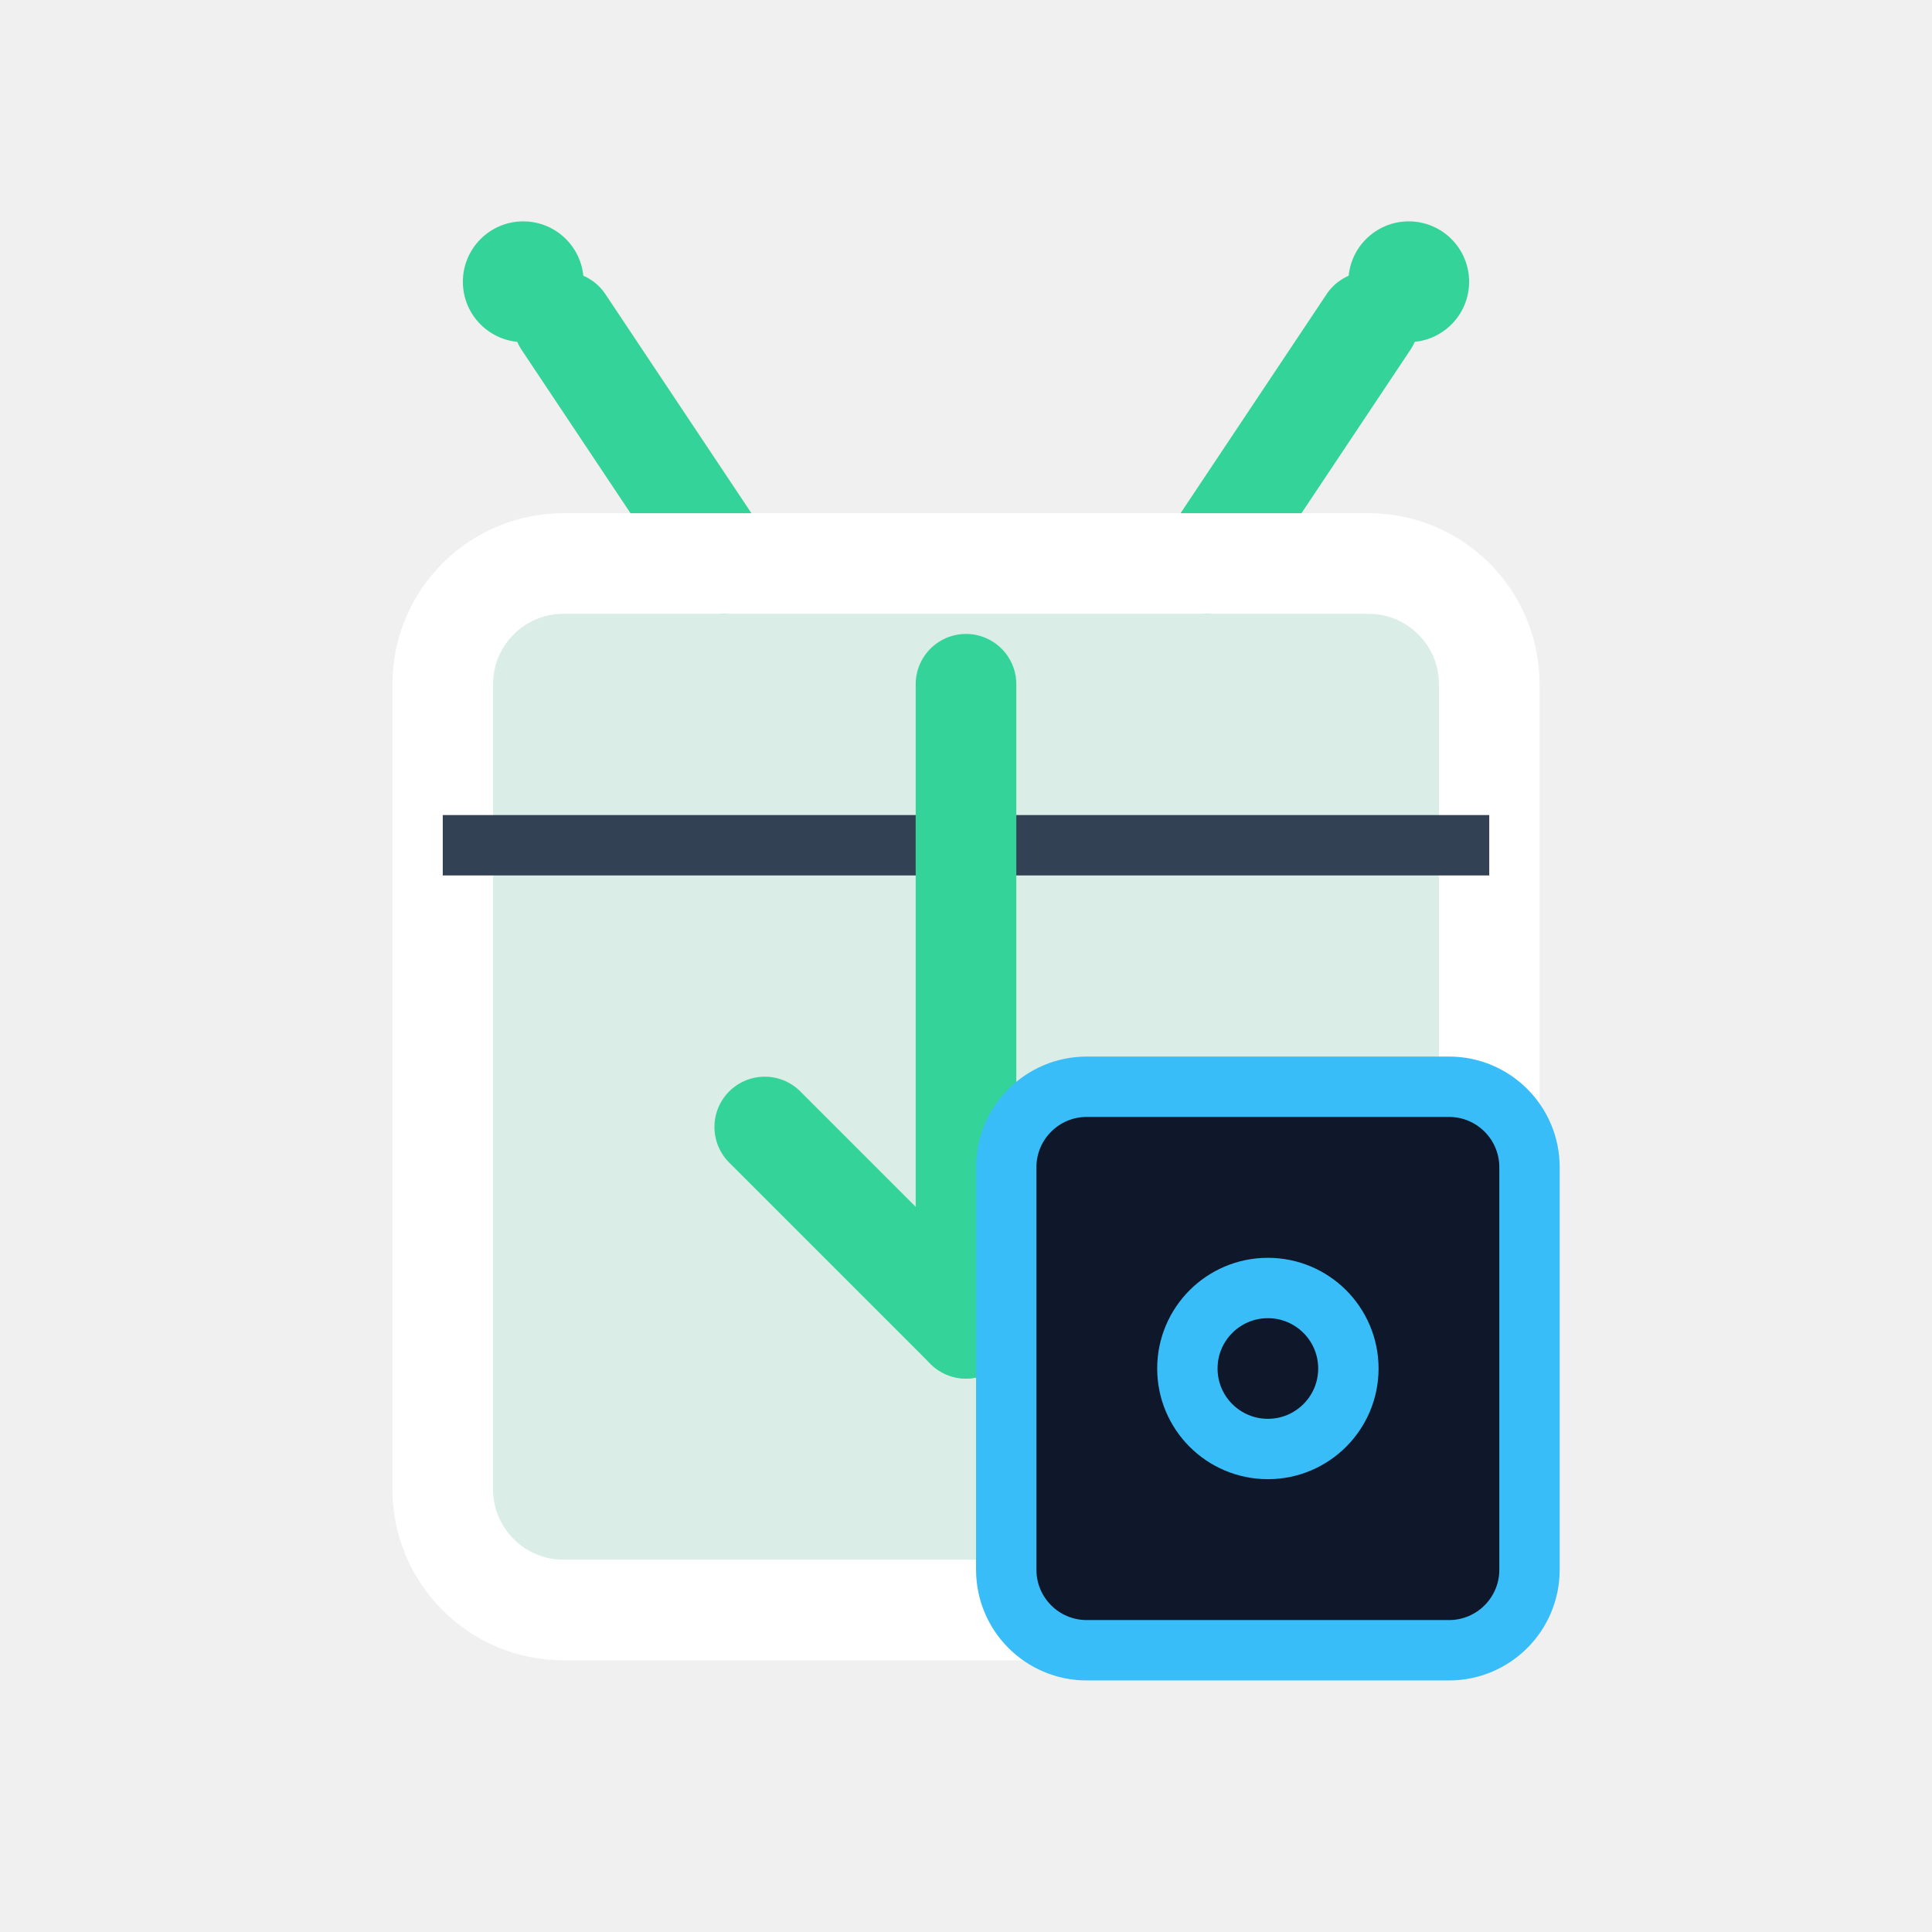
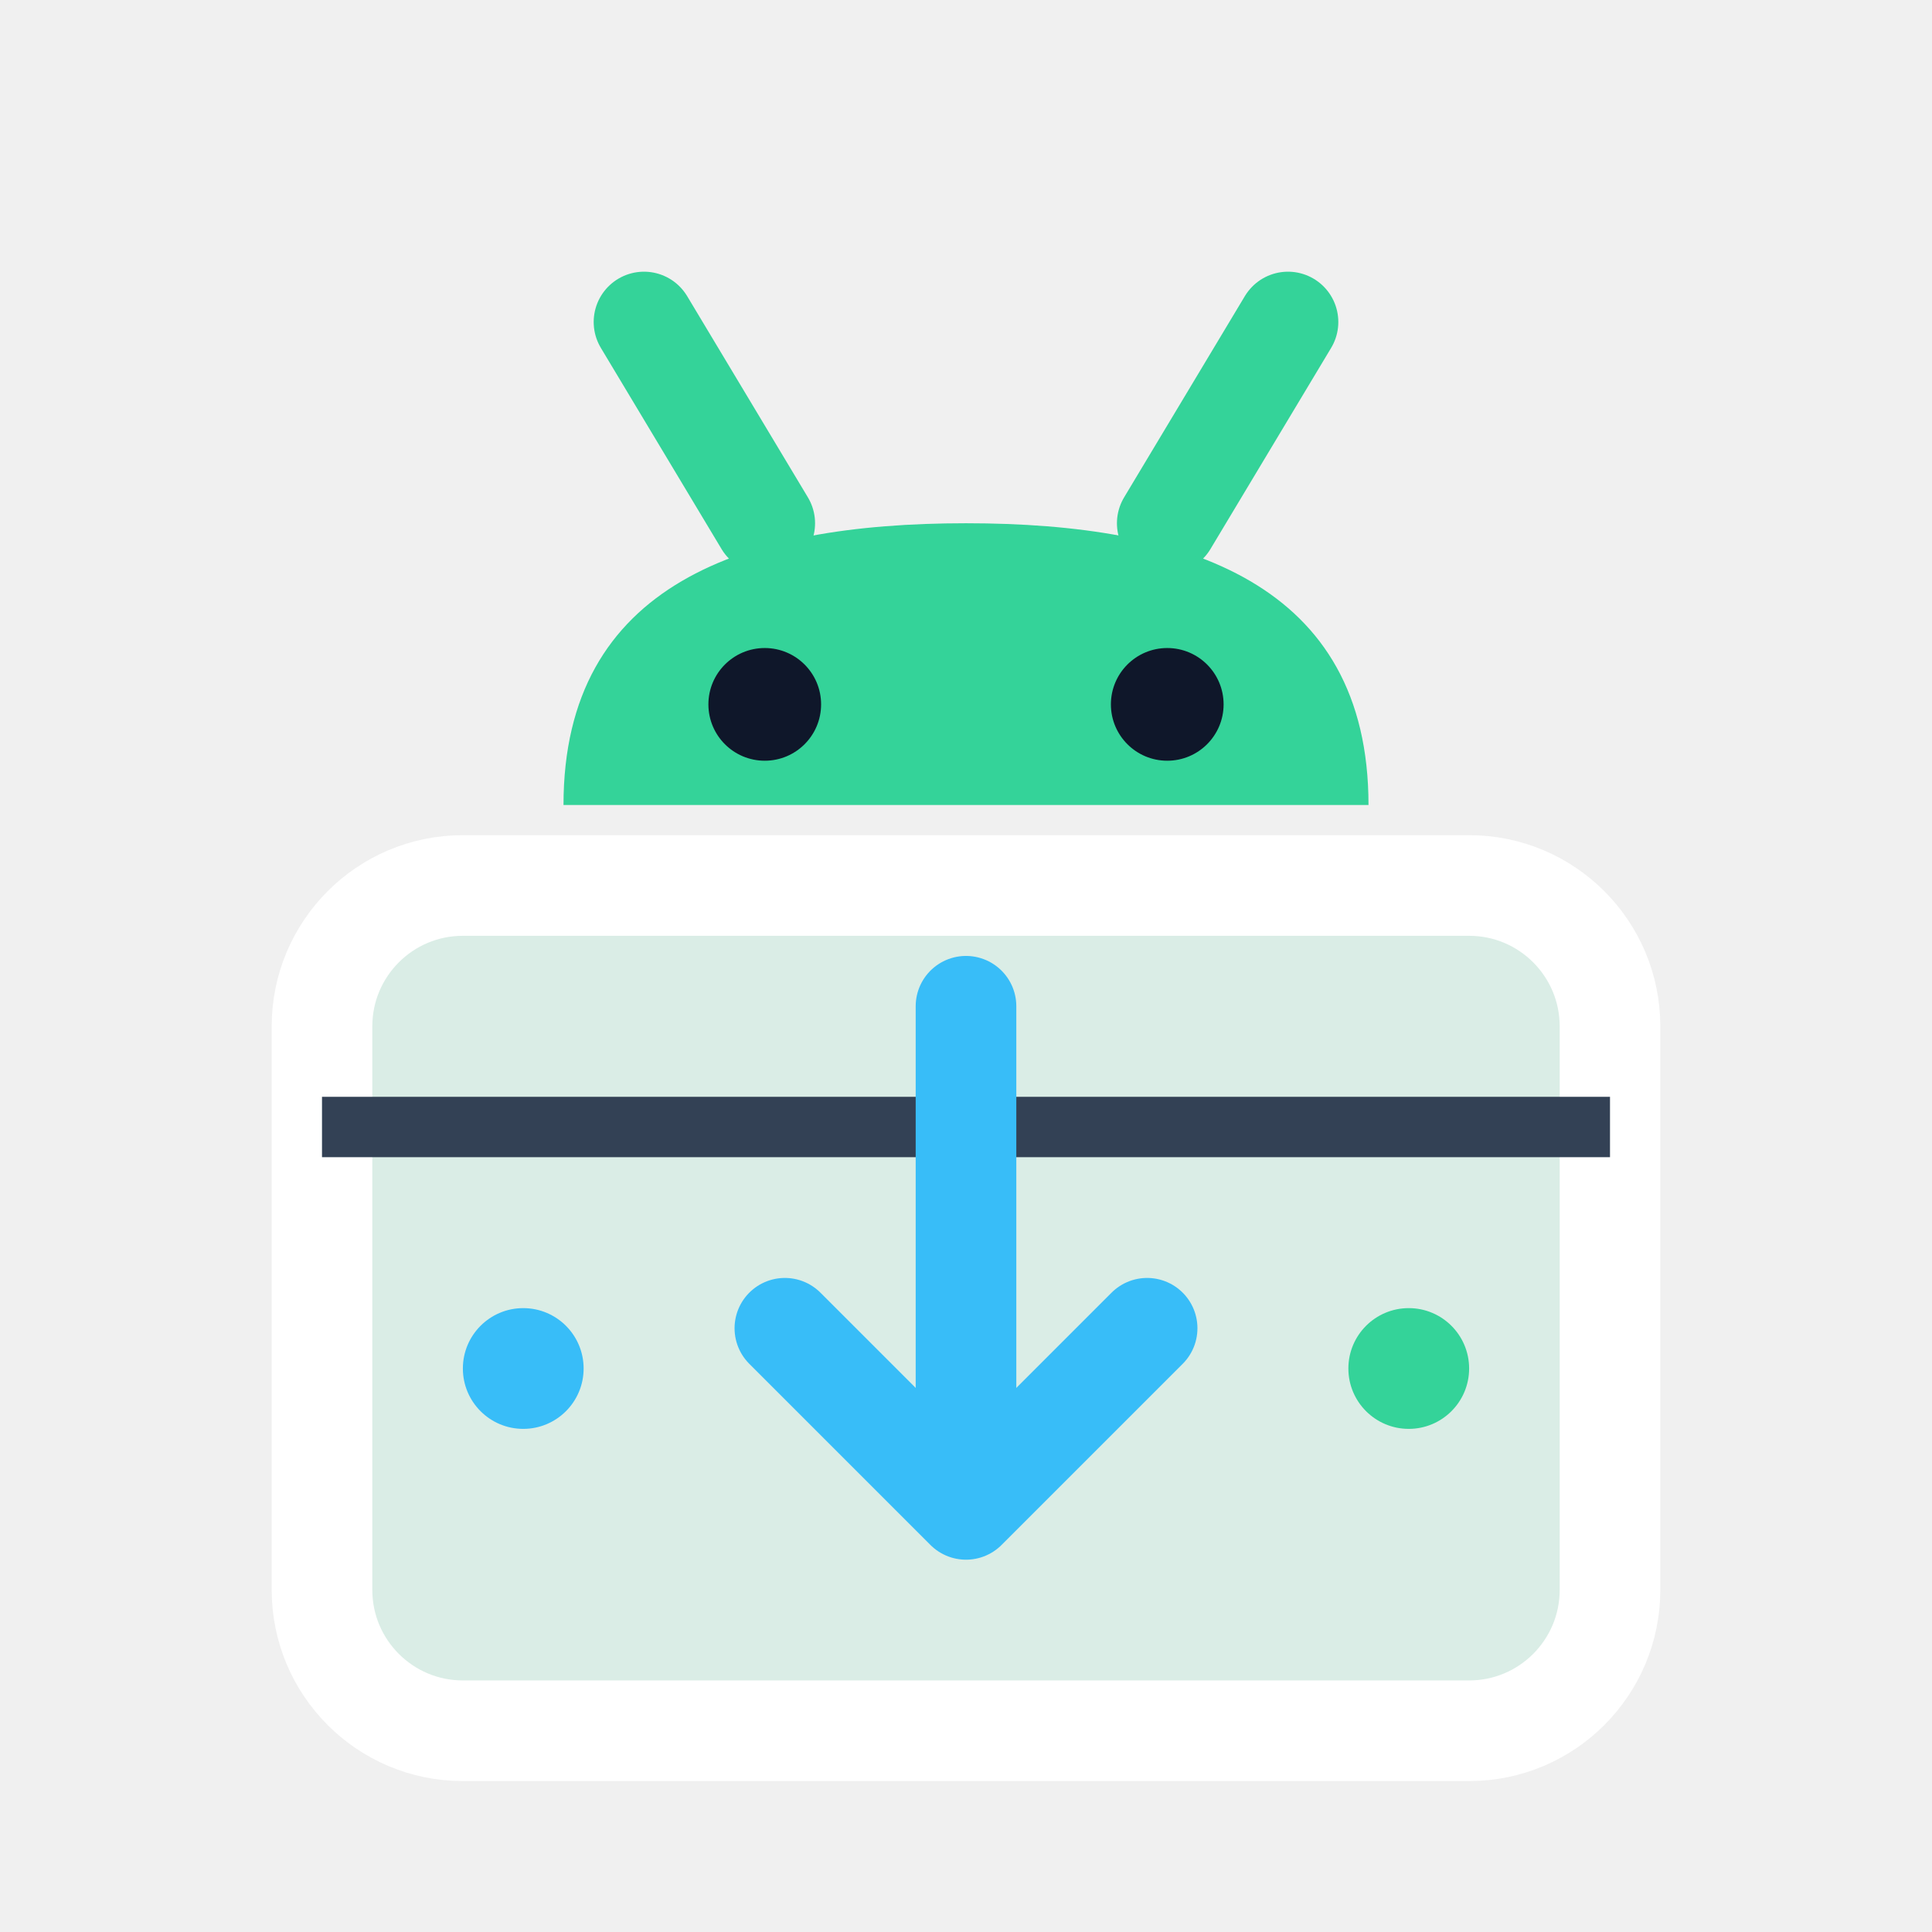
<svg xmlns="http://www.w3.org/2000/svg" width="48" height="48" viewBox="0 0 48 48" fill="none">
-   <line x1="18" y1="14" x2="14" y2="8" stroke="#34D399" stroke-width="2.5" stroke-linecap="round" />
-   <circle cx="13" cy="7" r="1.5" fill="#34D399" />
-   <line x1="30" y1="14" x2="34" y2="8" stroke="#34D399" stroke-width="2.5" stroke-linecap="round" />
-   <circle cx="35" cy="7" r="1.5" fill="#34D399" />
-   <rect x="11" y="14" width="26" height="26" rx="3" stroke="#FFFFFF" stroke-width="2.5" fill="rgba(52, 211, 153, 0.12)" />
-   <line x1="11" y1="21" x2="37" y2="21" stroke="#334155" stroke-width="1.5" />
-   <line x1="24" y1="17" x2="24" y2="33" stroke="#34D399" stroke-width="2.5" stroke-linecap="round" />
-   <polyline points="19,28 24,33 29,28" stroke="#34D399" stroke-width="2.5" stroke-linecap="round" stroke-linejoin="round" />
-   <rect x="25" y="27" width="13" height="14" rx="2" fill="#0F172A" stroke="#38BDF8" stroke-width="1.5" />
-   <circle cx="31.5" cy="34" r="2" stroke="#38BDF8" stroke-width="1.5" />
+   <line x1="16" y1="8" x2="19" y2="13" stroke="#34D399" stroke-width="2.5" stroke-linecap="round" />
+   <line x1="32" y1="8" x2="29" y2="13" stroke="#34D399" stroke-width="2.5" stroke-linecap="round" />
+   <path d="M14 20 C14 14.5 18.5 13 24 13 C29.5 13 34 14.5 34 20 Z" fill="#34D399" />
+   <circle cx="19" cy="17.5" r="1.4" fill="#0F172A" />
+   <circle cx="29" cy="17.5" r="1.4" fill="#0F172A" />
+   <rect x="8" y="22" width="32" height="21" rx="3.5" stroke="#FFFFFF" stroke-width="2.5" fill="rgba(52, 211, 153, 0.12)" />
+   <line x1="8" y1="28" x2="40" y2="28" stroke="#334155" stroke-width="1.5" />
+   <line x1="24" y1="25" x2="24" y2="37" stroke="#38BDF8" stroke-width="2.5" stroke-linecap="round" />
+   <polyline points="19.5,33 24,37.5 28.5,33" stroke="#38BDF8" stroke-width="2.5" stroke-linecap="round" stroke-linejoin="round" />
+   <circle cx="13" cy="34" r="1.5" fill="#38BDF8" />
+   <circle cx="35" cy="34" r="1.5" fill="#34D399" />
</svg>
